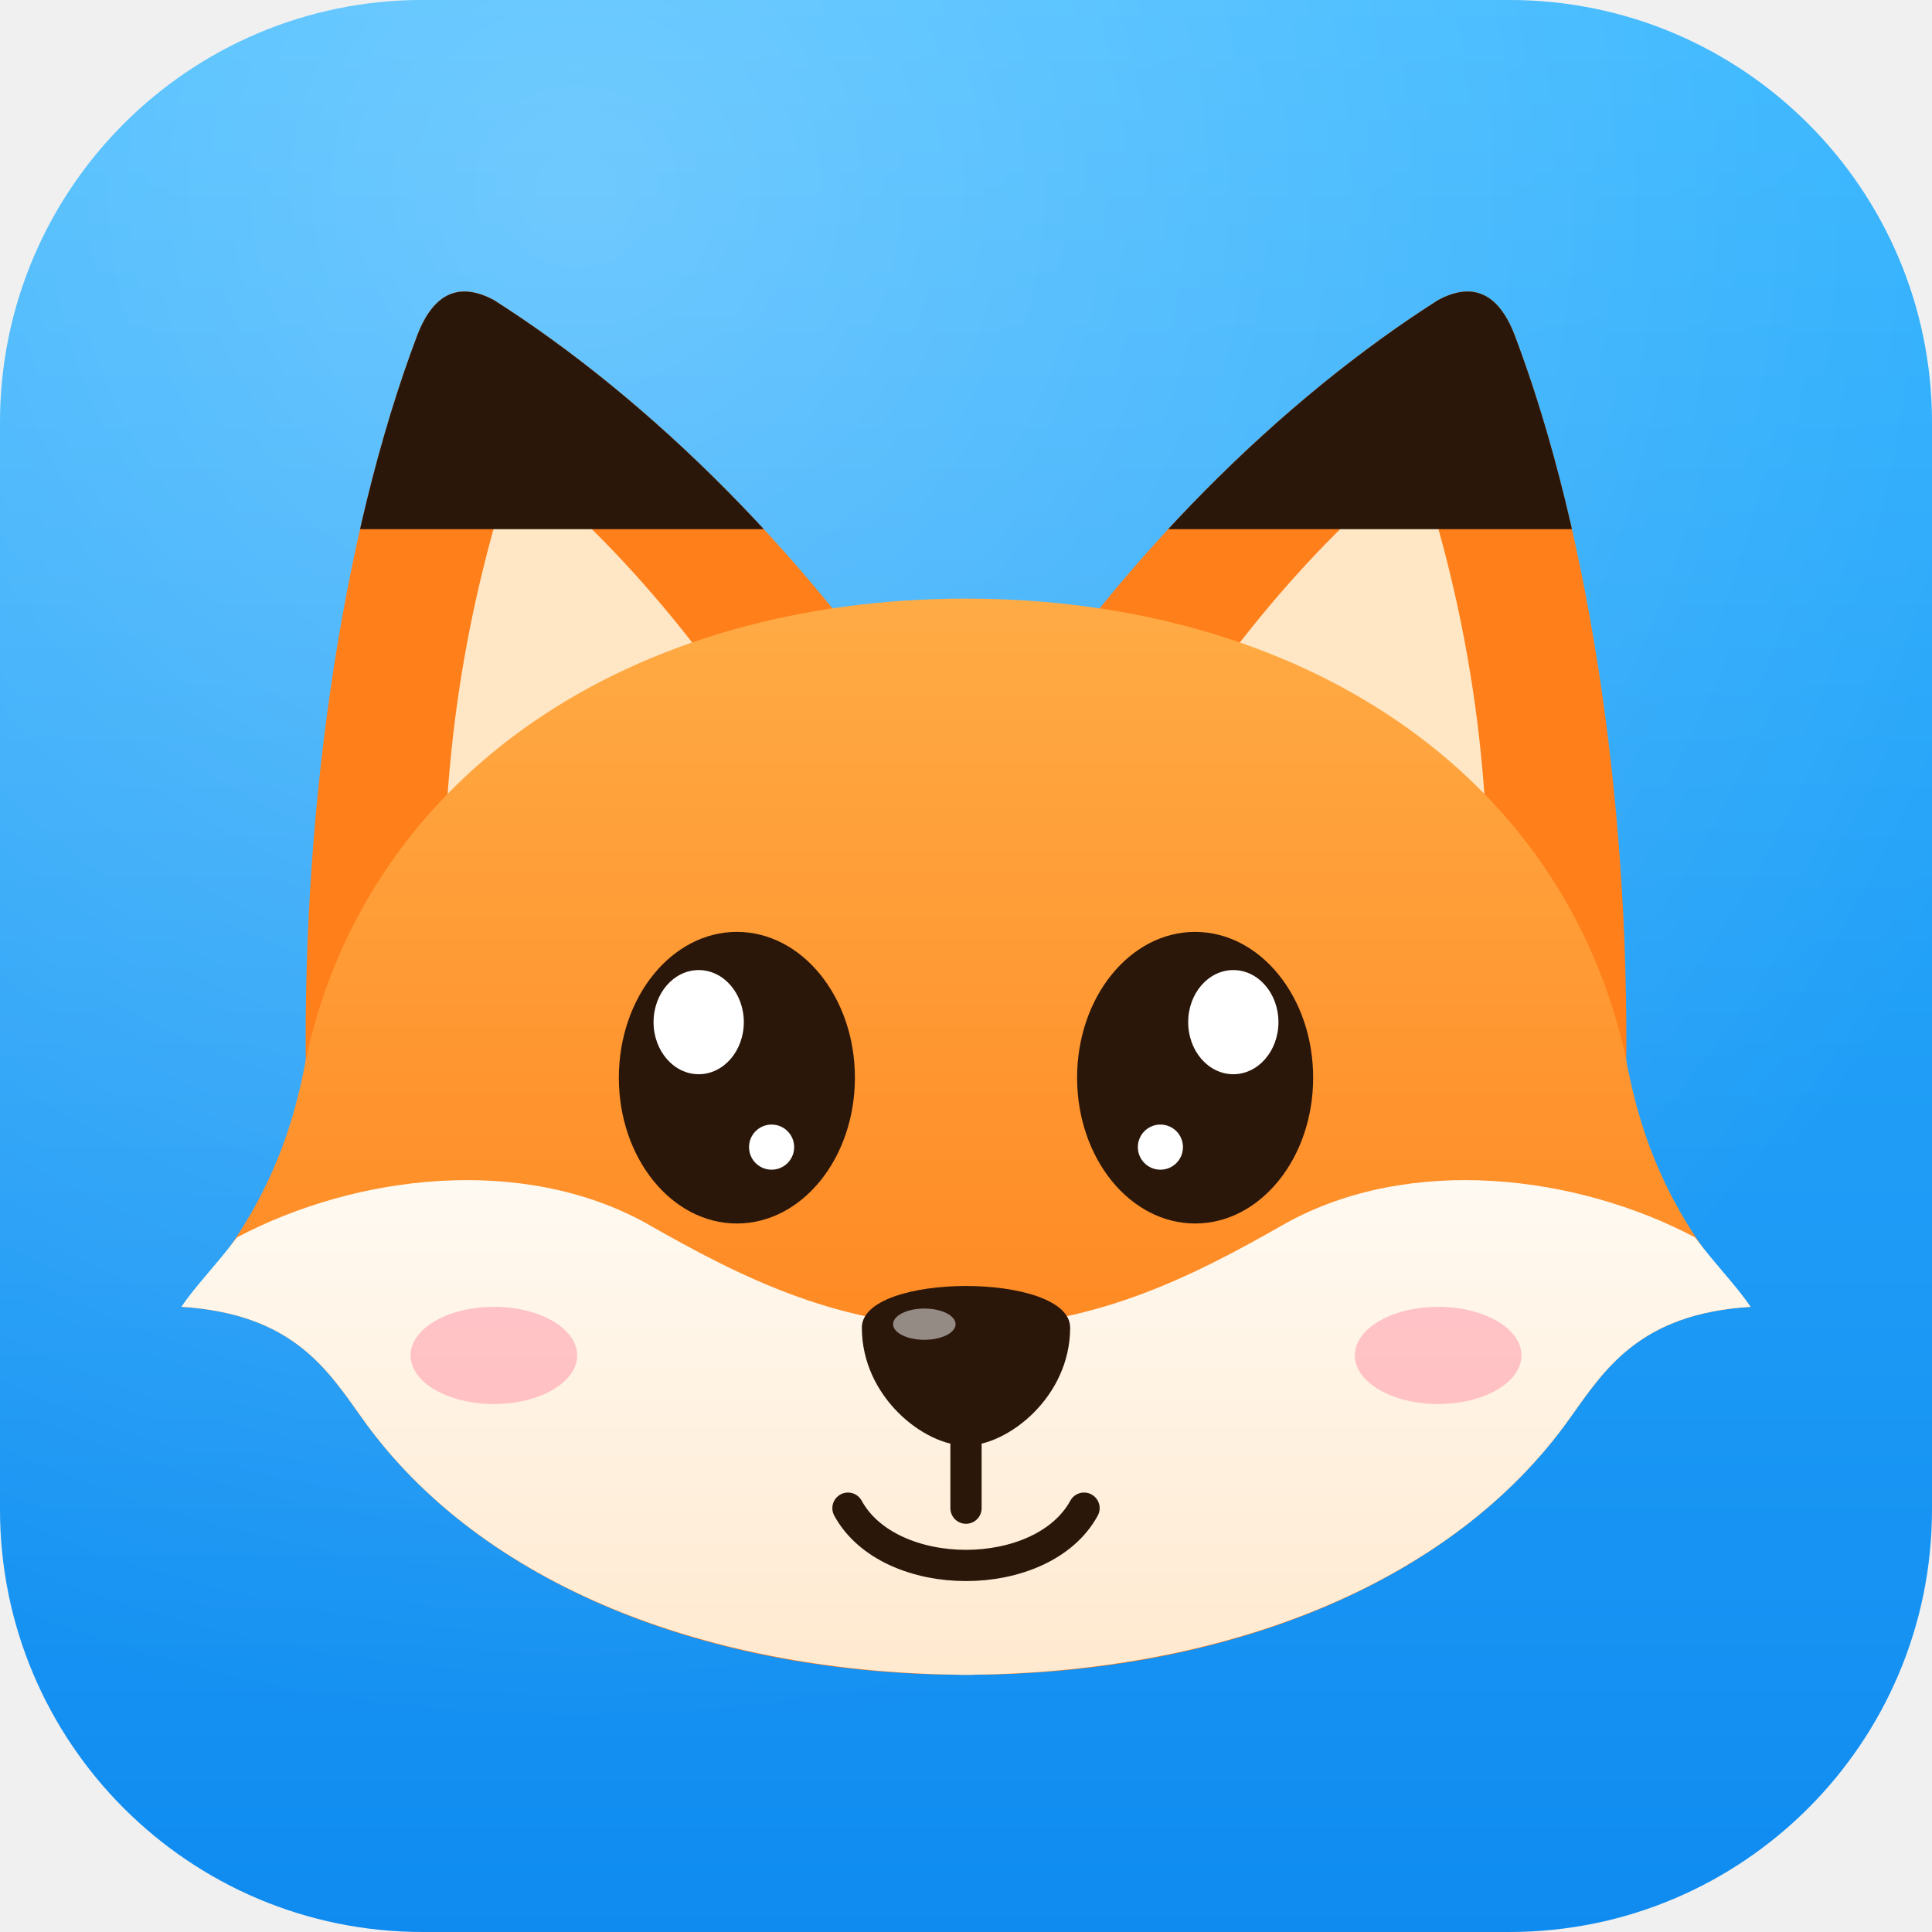
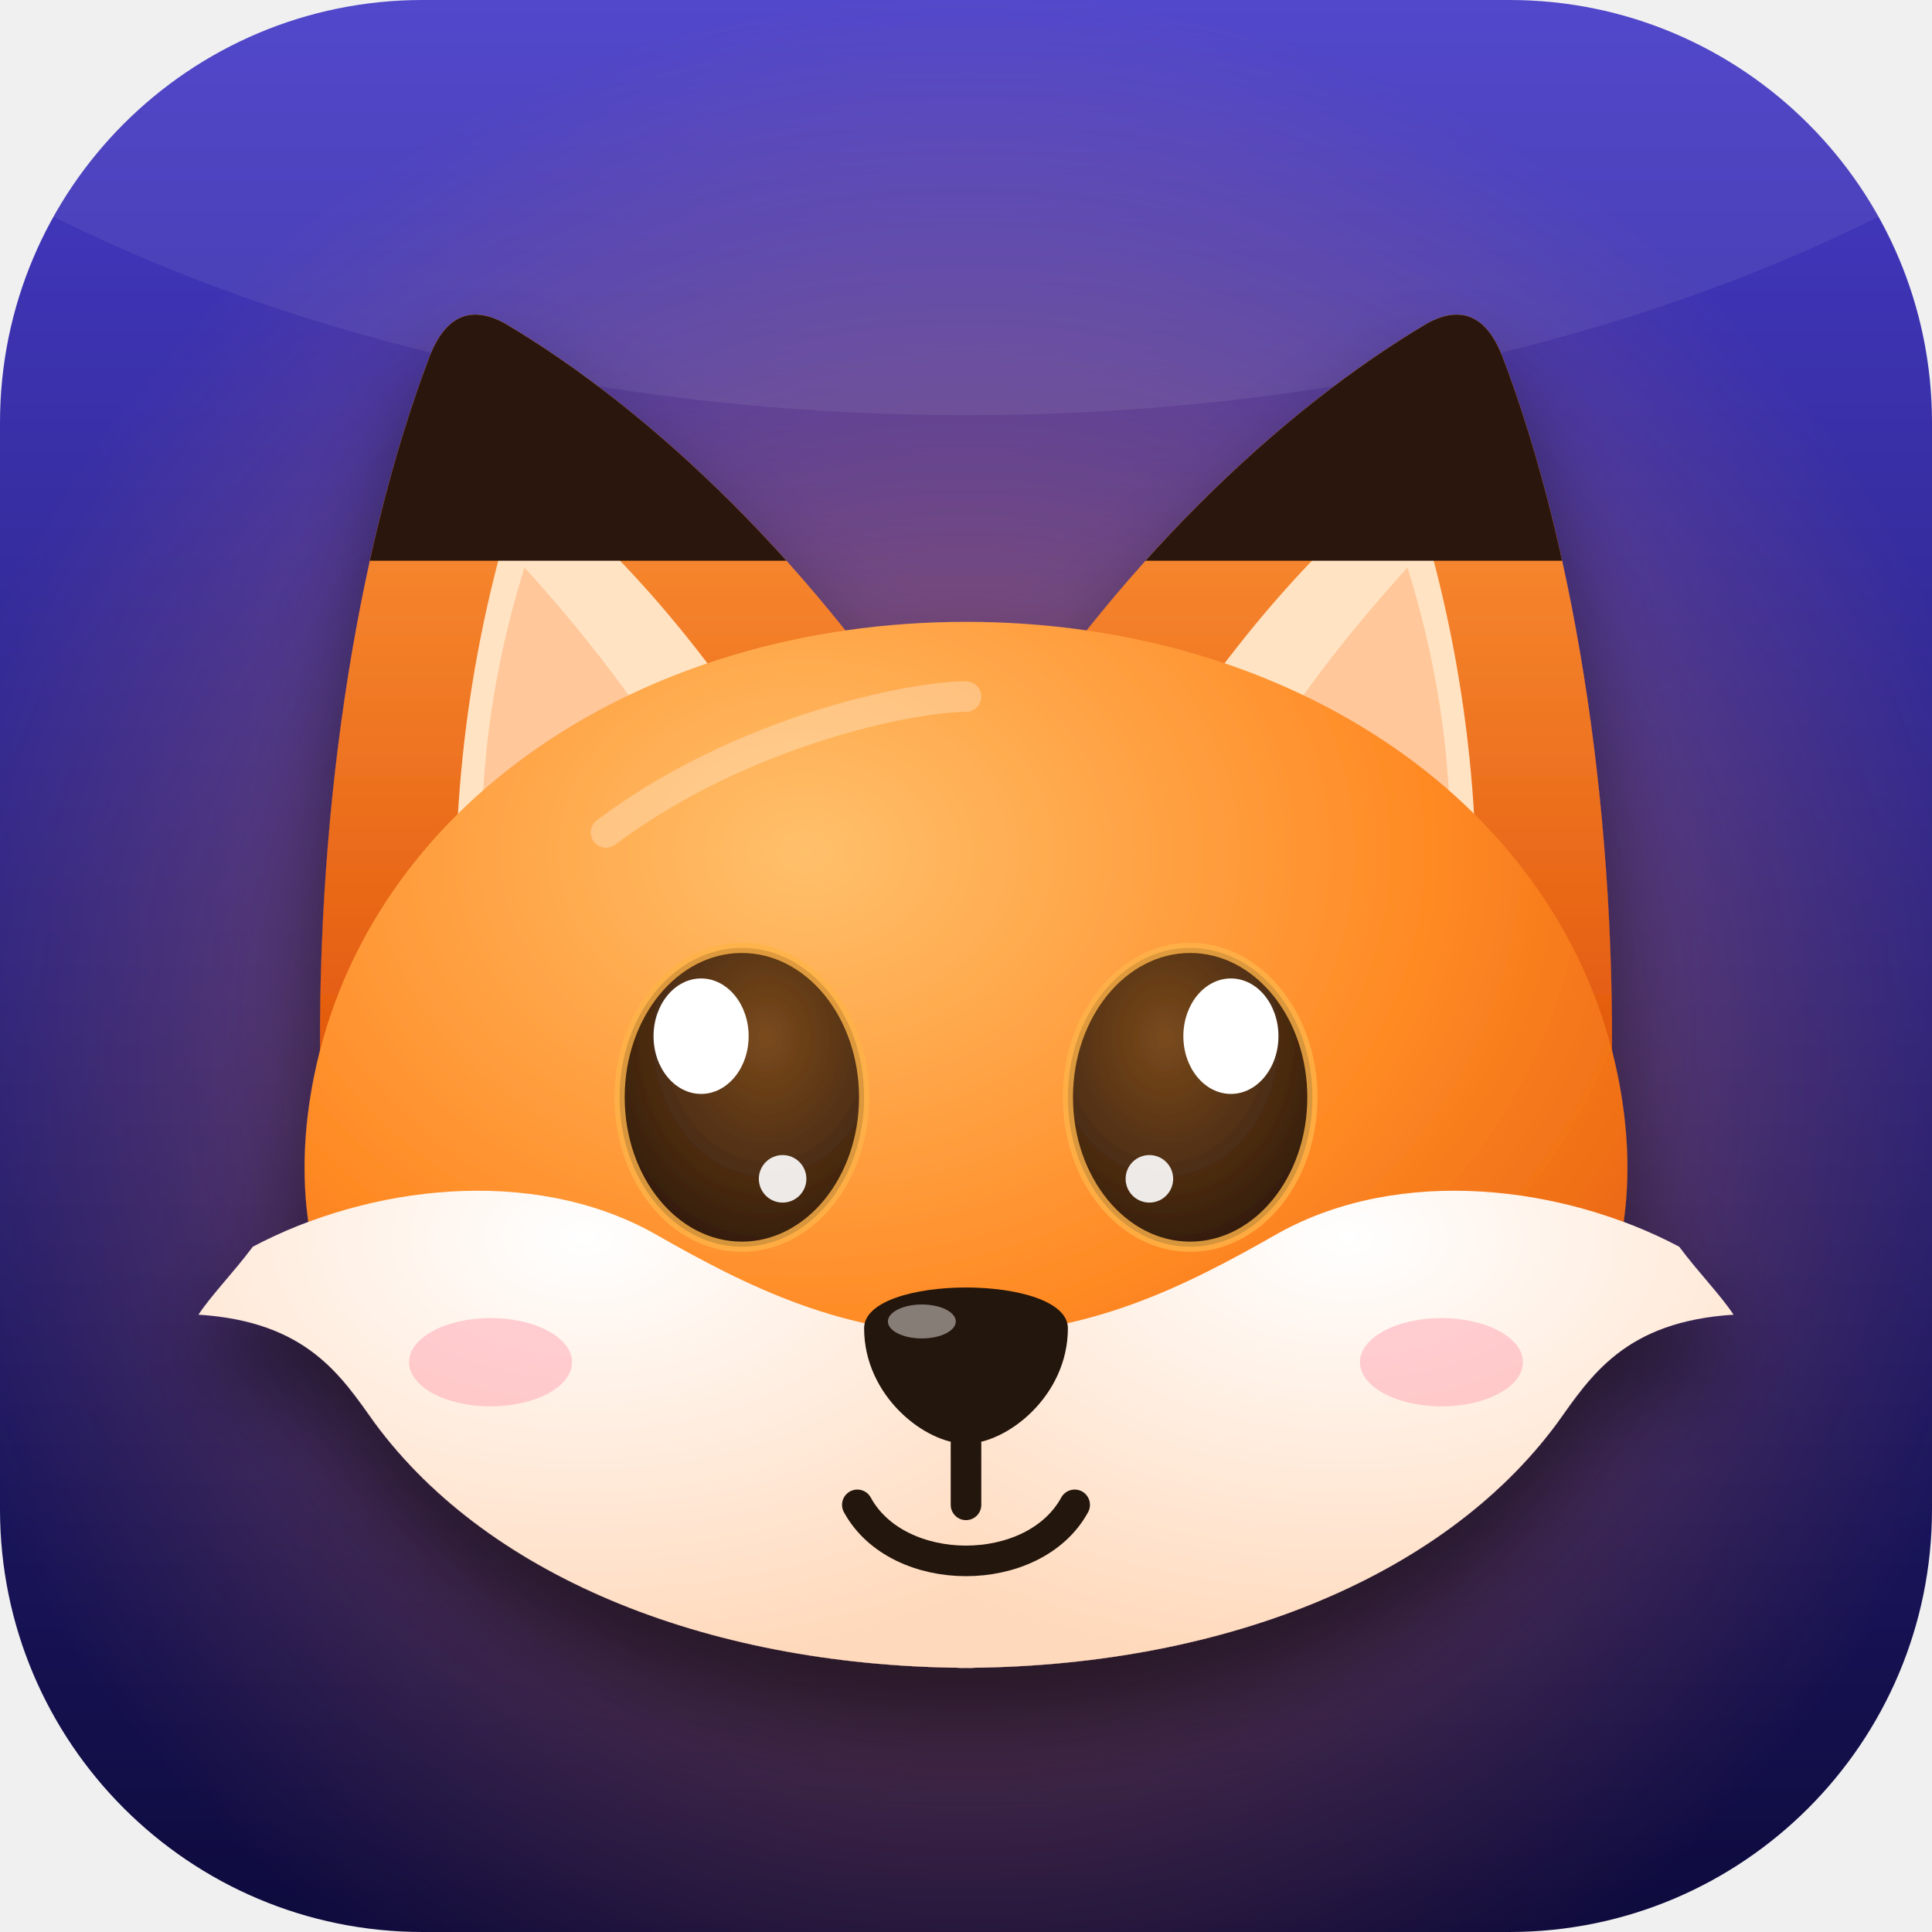
<svg xmlns="http://www.w3.org/2000/svg" viewBox="0 0 512 512" width="512" height="512">
  <defs>
-     <style>.t{stop-color:#35b6ff}.b{stop-color:#0f8bf0}@media (prefers-color-scheme: dark){.t{stop-color:#18181b}.b{stop-color:#000000}}</style>
-     <linearGradient id="app-bg-l" x1="0" y1="0" x2="0" y2="1">
+     <style>.t{stop-color:#463bc8}.b{stop-color:#0d0a3c}@media (prefers-color-scheme: dark){.t{stop-color:#1a1a20}.b{stop-color:#000000}}</style>
+     <linearGradient id="iclb" x1="0" y1="0" x2="0" y2="1">
      <stop offset="0" class="t" />
      <stop offset="1" class="b" />
    </linearGradient>
-     <radialGradient id="app-bg-l-g" cx="0.3" cy="0.1" r="0.8">
-       <stop offset="0" stop-color="#fff" stop-opacity="0.3" />
-       <stop offset="1" stop-color="#fff" stop-opacity="0" />
+     <radialGradient id="iclg" cx="0.5" cy="0.55" r="0.55">
+       <stop offset="0" stop-color="#ff8a3d" stop-opacity="0.55" />
+       <stop offset="1" stop-color="#ff8a3d" stop-opacity="0" />
    </radialGradient>
+     <clipPath id="iclc">
+       <rect width="512" height="512" rx="112" />
+     </clipPath>
  </defs>
-   <rect width="512" height="512" rx="112" fill="url(#app-bg-l)" />
-   <rect width="512" height="512" rx="112" fill="url(#app-bg-l-g)" />
-   <g transform="translate(0 0) scale(1)">
-     <defs>
-       <linearGradient id="app-bg-l-f-h" x1="0" y1="0" x2="0" y2="1">
-         <stop offset="0" stop-color="#ffab45" />
-         <stop offset="1" stop-color="#ff7a14" />
-       </linearGradient>
-       <linearGradient id="app-bg-l-f-w" x1="0" y1="0" x2="0" y2="1">
-         <stop offset="0" stop-color="#fffaf2" />
-         <stop offset="1" stop-color="#ffe9cf" />
-       </linearGradient>
-       <clipPath id="app-bg-l-f-tip">
-         <rect x="0" y="0" width="512" height="104" />
-       </clipPath>
-     </defs>
-     <g transform="translate(256 258) scale(0.92) translate(-256 -232)">
-       <g transform="translate(512 0) scale(-1 1)">
-         <path d="M262 172 C300 112 348 66 392 38 Q407 30 414 48 C436 106 448 188 446 268 Z" fill="#ff7f1a" />
-         <path d="M302 186 C326 144 354 110 386 84 C400 126 408 172 406 224 Z" fill="#ffe6c4" />
-         <g clip-path="url(#app-bg-l-f-tip)">
-           <path d="M262 172 C300 112 348 66 392 38 Q407 30 414 48 C436 106 448 188 446 268 Z" fill="#2b170a" />
+   <g clip-path="url(#iclc)">
+     <rect width="512" height="512" fill="url(#iclb)" />
+     <rect width="512" height="512" fill="url(#iclg)" />
+     <ellipse cx="256" cy="-120" rx="380" ry="230" fill="#fff" opacity="0.07" />
+     <g transform="translate(0 0) scale(1)">
+       <defs>
+         <radialGradient id="iclh" cx="0.38" cy="0.22" r="0.85">
+           <stop offset="0" stop-color="#ffc06b" />
+           <stop offset="0.55" stop-color="#ff8a24" />
+           <stop offset="1" stop-color="#e1560b" />
+         </radialGradient>
+         <radialGradient id="iclw" cx="0.5" cy="0.1" r="0.9">
+           <stop offset="0" stop-color="#ffffff" />
+           <stop offset="1" stop-color="#ffd9bb" />
+         </radialGradient>
+         <linearGradient id="icle" x1="0" y1="0" x2="0" y2="1">
+           <stop offset="0" stop-color="#ff9a3d" />
+           <stop offset="1" stop-color="#e1560b" />
+         </linearGradient>
+         <radialGradient id="icli" cx="0.4" cy="0.3" r="0.8">
+           <stop offset="0" stop-color="#7a4a1c" />
+           <stop offset="1" stop-color="#2b170a" />
+         </radialGradient>
+         <clipPath id="iclt">
+           <rect width="512" height="110" />
+         </clipPath>
+         <filter id="icls" x="-20%" y="-20%" width="140%" height="150%">
+           <feDropShadow dx="0" dy="16" stdDeviation="13" flood-color="#000" flood-opacity="0.5" />
+         </filter>
+       </defs>
+       <g transform="translate(256 262) scale(0.9) translate(-256 -236)" filter="url(#icls)">
+         <g transform="translate(512 0) scale(-1 1)">
+           <path d="M262 172 C300 112 348 66 392 40 Q407 32 414 50 C436 108 448 188 446 268 Z" fill="url(#icle)" />
+           <path d="M302 186 C326 144 354 110 386 84 C400 126 408 172 406 224 Z" fill="#ffe3c2" />
+           <path d="M330 190 C346 160 366 134 386 112 C396 144 400 176 398 206 Z" fill="#ffc79a" />
+           <g clip-path="url(#iclt)">
+             <path d="M262 172 C300 112 348 66 392 40 Q407 32 414 50 C436 108 448 188 446 268 Z" fill="#2b170a" />
+           </g>
        </g>
+         <path d="M262 172 C300 112 348 66 392 40 Q407 32 414 50 C436 108 448 188 446 268 Z" fill="url(#icle)" />
+         <path d="M302 186 C326 144 354 110 386 84 C400 126 408 172 406 224 Z" fill="#ffe3c2" />
+         <path d="M330 190 C346 160 366 134 386 112 C396 144 400 176 398 206 Z" fill="#ffc79a" />
+         <g clip-path="url(#iclt)">
+           <path d="M262 172 C300 112 348 66 392 40 Q407 32 414 50 C436 108 448 188 446 268 Z" fill="#2b170a" />
+         </g>
+         <path d="M256 128 C352 128 432 182 448 262 C454 292 450 318 438 340 C402 398 332 434 256 434 C180 434 110 398 74 340 C62 318 58 292 64 262 C80 182 160 128 256 128 Z" fill="url(#iclh)" />
+         <g transform="translate(512 0) scale(-1 1)">
+           <path d="M254 338 C292 338 320 324 348 308 C384 288 432 294 466 312 C472 320 478 326 482 332 C450 334 440 350 430 364 C396 410 330 436 254 436 Z" fill="url(#iclw)" />
+         </g>
+         <path d="M254 338 C292 338 320 324 348 308 C384 288 432 294 466 312 C472 320 478 326 482 332 C450 334 440 350 430 364 C396 410 330 436 254 436 Z" fill="url(#iclw)" />
+         <path d="M150 190 C190 160 240 150 256 150" stroke="#fff" stroke-width="9" stroke-linecap="round" fill="none" opacity="0.28" />
+         <g transform="translate(512 0) scale(-1 1)">
+           <ellipse cx="322" cy="268" rx="36" ry="44" fill="url(#icli)" />
+           <ellipse cx="322" cy="268" rx="36" ry="44" fill="none" stroke="#ffb347" stroke-width="3" opacity="0.8" />
+           <ellipse cx="334" cy="250" rx="14" ry="17" fill="#fff" />
+           <circle cx="310" cy="292" r="7" fill="#fff" opacity="0.9" />
+           <ellipse cx="396" cy="346" rx="24" ry="13" fill="#ff8fa3" opacity="0.4" />
+         </g>
+         <ellipse cx="322" cy="268" rx="36" ry="44" fill="url(#icli)" />
+         <ellipse cx="322" cy="268" rx="36" ry="44" fill="none" stroke="#ffb347" stroke-width="3" opacity="0.8" />
+         <ellipse cx="334" cy="250" rx="14" ry="17" fill="#fff" />
+         <circle cx="310" cy="292" r="7" fill="#fff" opacity="0.9" />
+         <ellipse cx="396" cy="346" rx="24" ry="13" fill="#ff8fa3" opacity="0.4" />
+         <path d="M226 336 C226 320 286 320 286 336 C286 356 268 370 256 370 C244 370 226 356 226 336 Z" fill="#241208" />
+         <ellipse cx="243" cy="334" rx="10" ry="5" fill="#fff" opacity="0.45" />
+         <path d="M256 370 V388 M224 388 C236 410 276 410 288 388" stroke="#241208" stroke-width="9" stroke-linecap="round" fill="none" />
      </g>
-       <path d="M262 172 C300 112 348 66 392 38 Q407 30 414 48 C436 106 448 188 446 268 Z" fill="#ff7f1a" />
-       <path d="M302 186 C326 144 354 110 386 84 C400 126 408 172 406 224 Z" fill="#ffe6c4" />
-       <g clip-path="url(#app-bg-l-f-tip)">
-         <path d="M262 172 C300 112 348 66 392 38 Q407 30 414 48 C436 106 448 188 446 268 Z" fill="#2b170a" />
-       </g>
-       <path d="M256 124 C352 124 428 174 446 256 C450 278 458 302 482 328 C450 330 440 346 430 360 C396 408 330 434 256 434 C182 434 116 408 82 360 C72 346 62 330 30 328 C54 302 62 278 66 256 C84 174 160 124 256 124 Z" fill="url(#app-bg-l-f-h)" />
-       <g transform="translate(512 0) scale(-1 1)">
-         <path d="M254 334 C292 334 320 320 348 304 C384 284 432 290 466 308 C472 316 478 322 482 328 C450 330 440 346 430 360 C396 408 330 434 254 434 Z" fill="url(#app-bg-l-f-w)" />
-       </g>
-       <path d="M254 334 C292 334 320 320 348 304 C384 284 432 290 466 308 C472 316 478 322 482 328 C450 330 440 346 430 360 C396 408 330 434 254 434 Z" fill="url(#app-bg-l-f-w)" />
-       <g transform="translate(512 0) scale(-1 1)">
-         <ellipse cx="322" cy="262" rx="34" ry="42" fill="#2b170a" />
-         <ellipse cx="333" cy="246" rx="13" ry="15" fill="#fff" />
-         <circle cx="312" cy="282" r="6.5" fill="#fff" />
-         <ellipse cx="392" cy="342" rx="24" ry="14" fill="#ff8fa3" opacity="0.5" />
-       </g>
-       <ellipse cx="322" cy="262" rx="34" ry="42" fill="#2b170a" />
-       <ellipse cx="333" cy="246" rx="13" ry="15" fill="#fff" />
-       <circle cx="312" cy="282" r="6.5" fill="#fff" />
-       <ellipse cx="392" cy="342" rx="24" ry="14" fill="#ff8fa3" opacity="0.5" />
-       <path d="M226 334 C226 318 286 318 286 334 C286 354 268 368 256 368 C244 368 226 354 226 334 Z" fill="#2b170a" />
-       <ellipse cx="244" cy="333" rx="9" ry="4.5" fill="#fff" opacity="0.5" />
-       <path d="M256 368 V386 M222 386 C234 408 278 408 290 386" stroke="#2b170a" stroke-width="9" stroke-linecap="round" fill="none" />
    </g>
  </g>
</svg>
